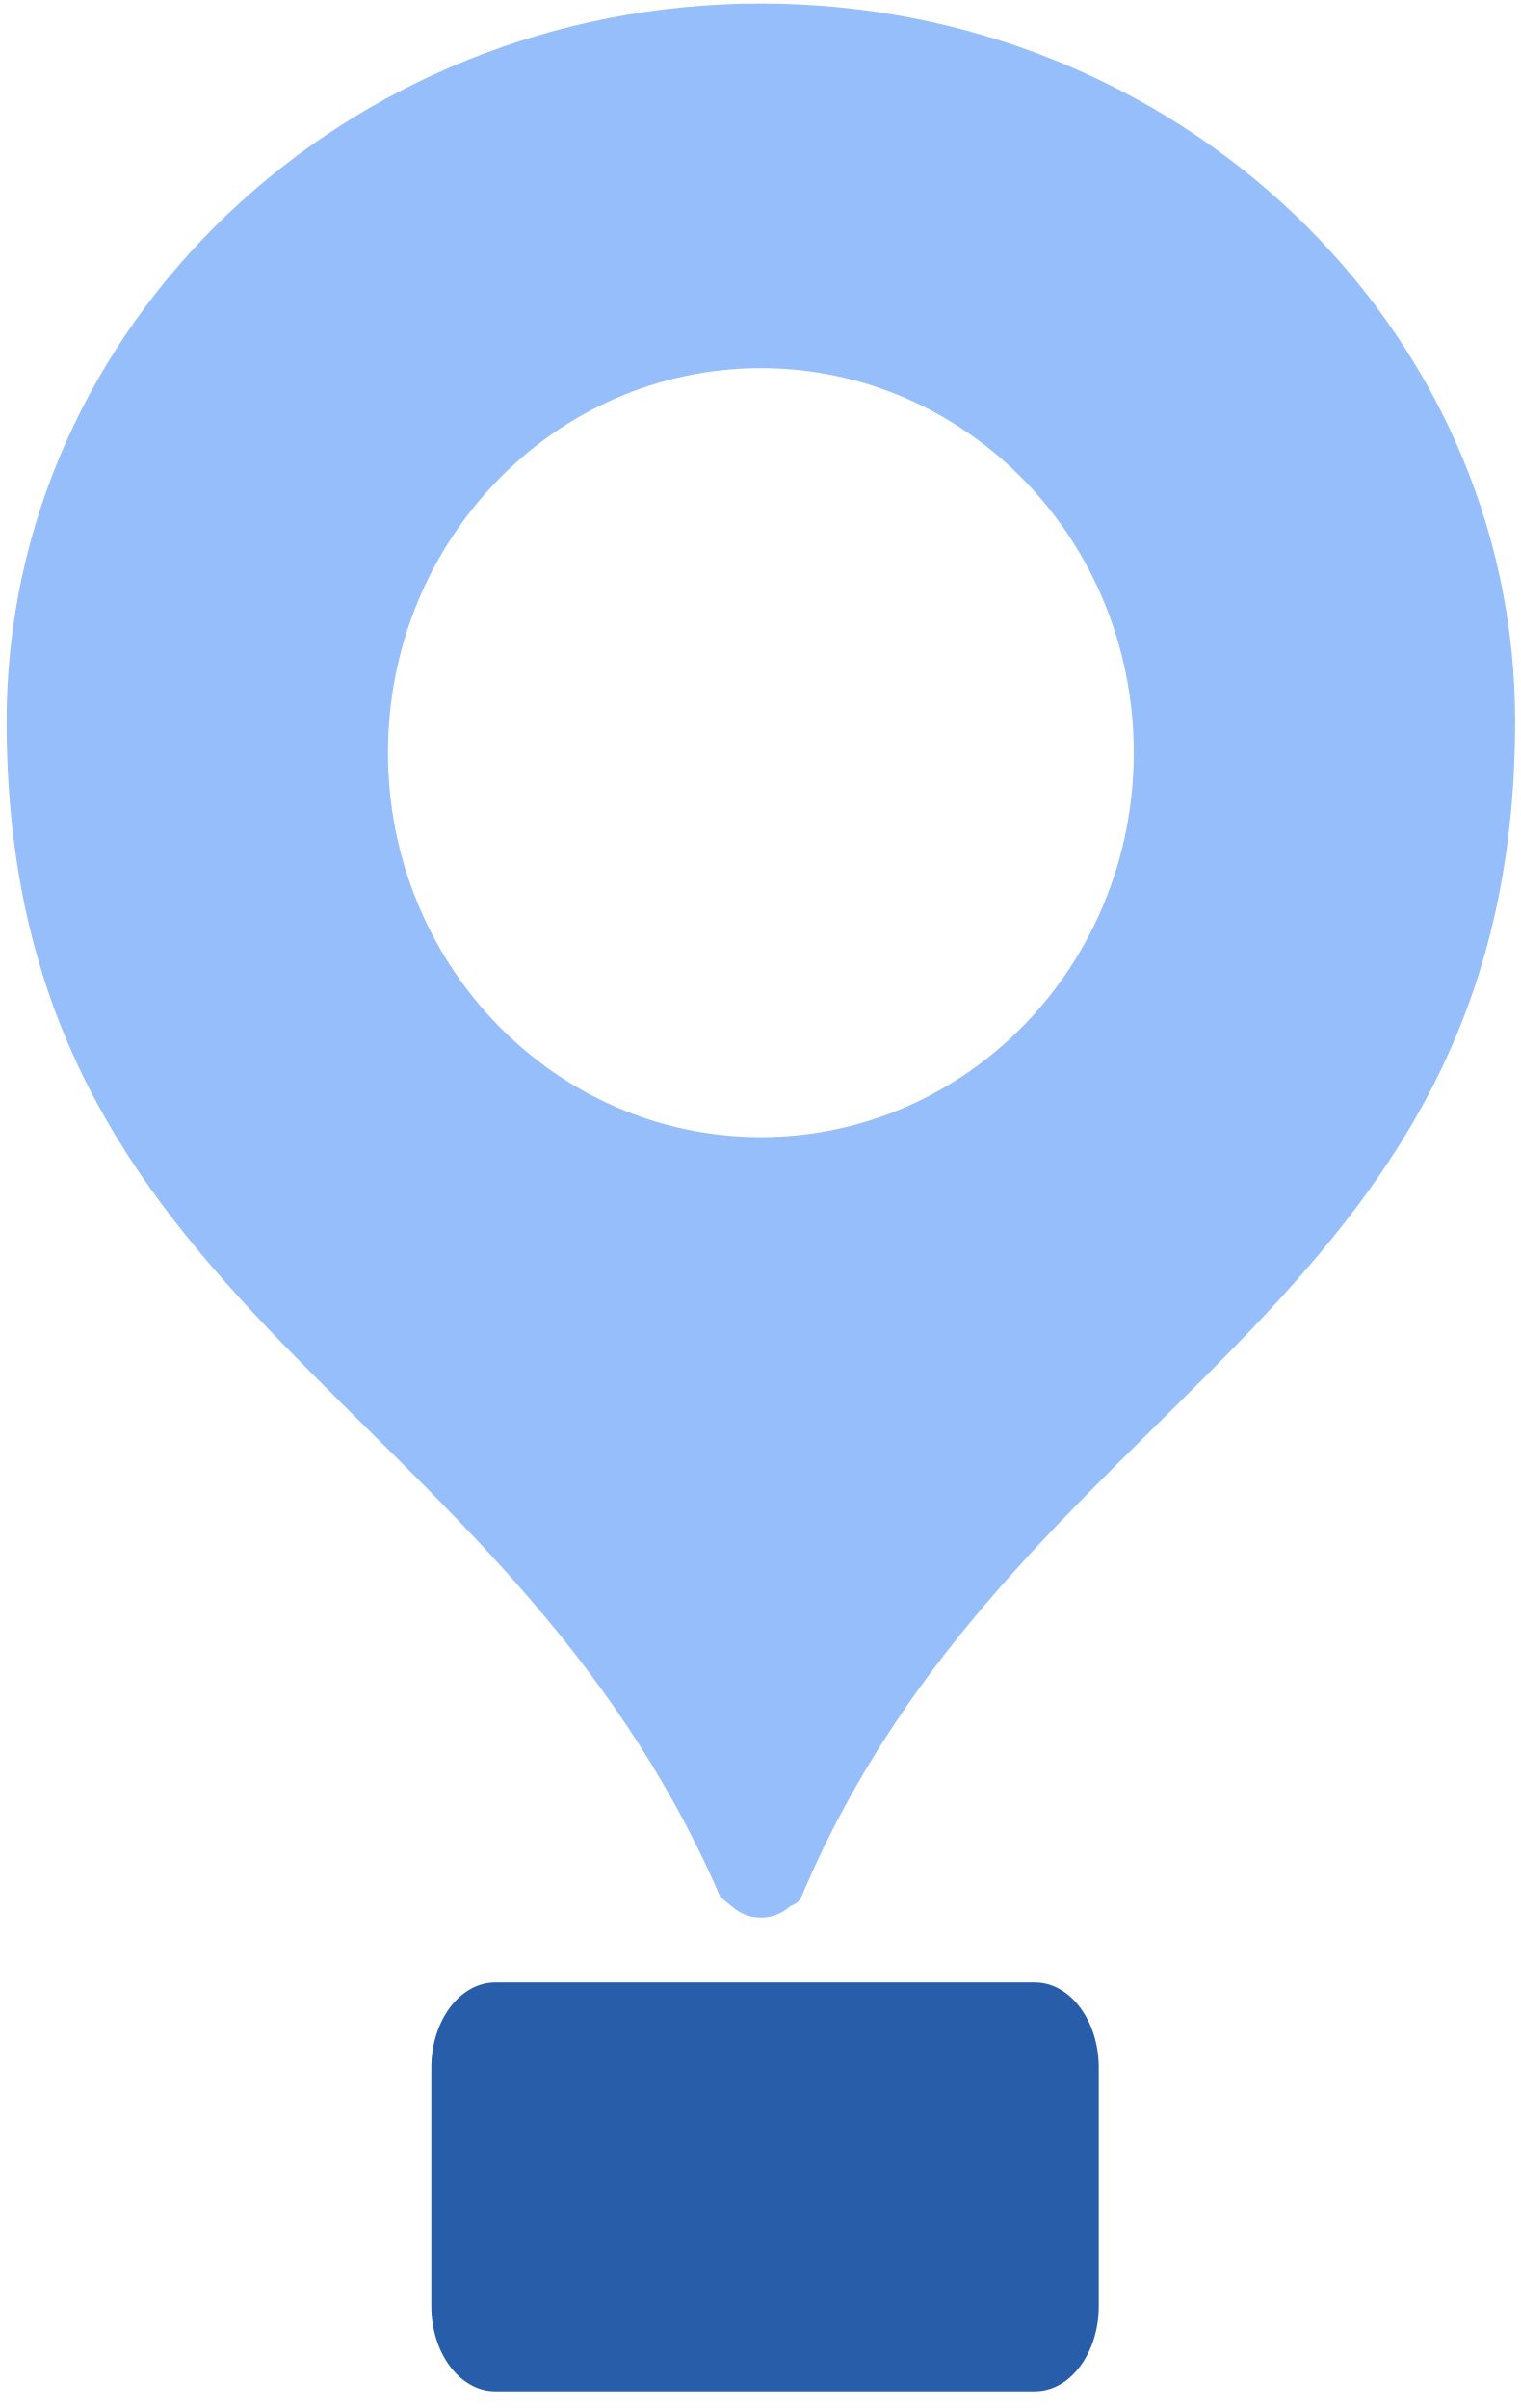
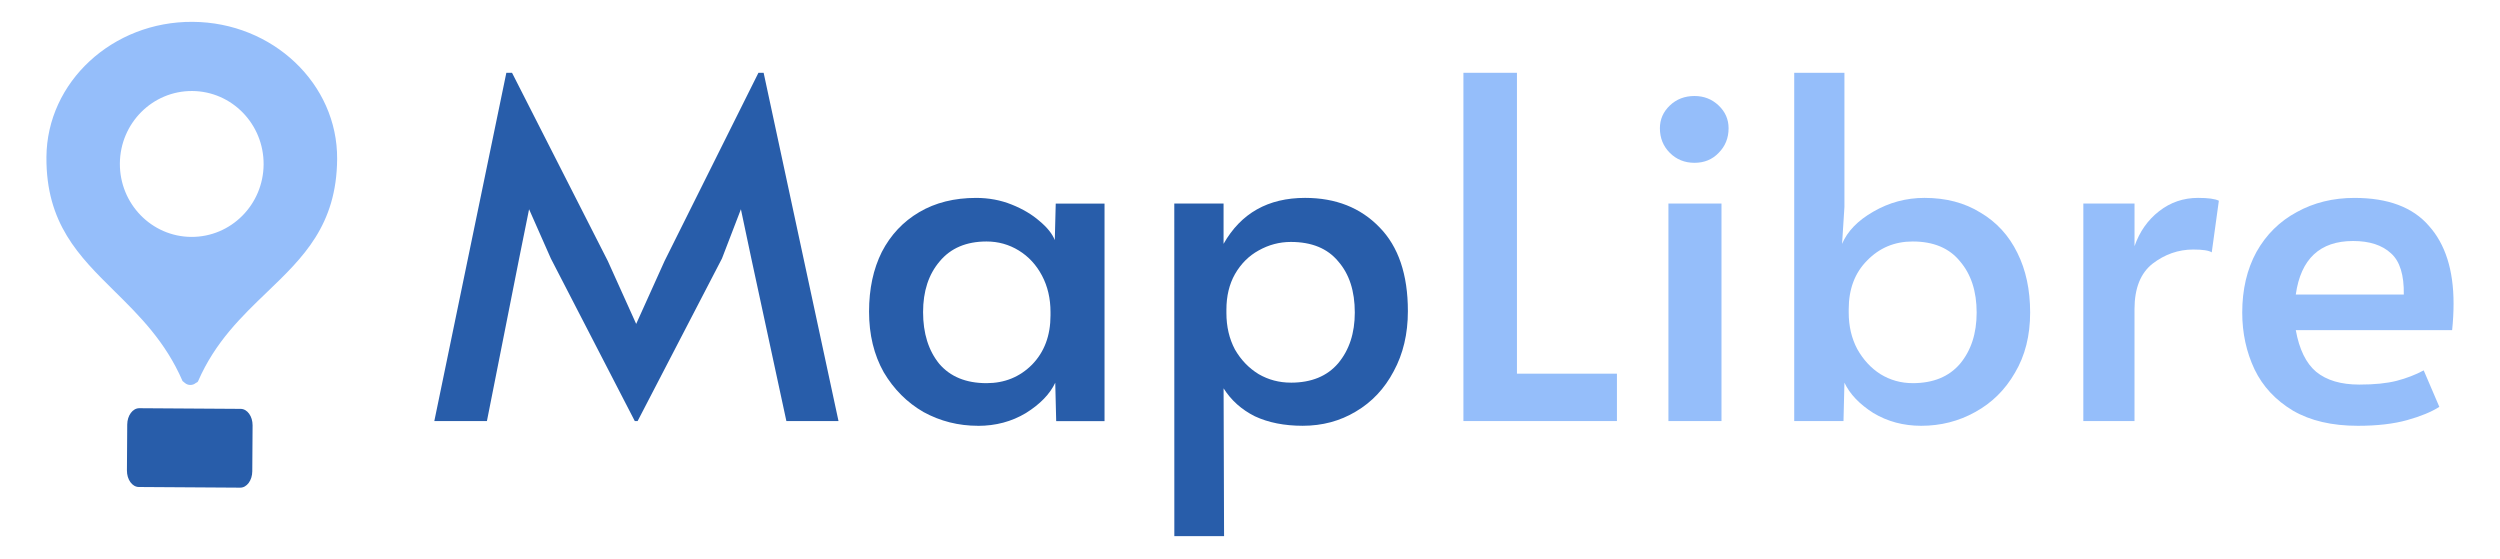
- <svg xmlns="http://www.w3.org/2000/svg" height="23" fill="none" viewBox="0 0 184.444 292.143">
-   <path fill="#95BEFA" fill-rule="evenodd" d="M 0.804 87.504 C 0.804 39.49 41.848 0.425 92.304 0.425 C 142.76 0.425 183.804 39.49 183.804 87.504 C 183.804 159.653 122.837 169.242 97.218 230.142 C 96.85 231.017 96 231.134 95.789 231.323 C 94.827 232.173 93.587 232.64 92.304 232.636 C 91.021 232.64 89.781 232.173 88.819 231.323 C 88.609 231.136 88.122 230.738 87.391 230.143 C 60.787 168.74 0.804 159.656 0.804 87.504 Z M 92.304 137.957 C 117.288 137.957 137.542 117.072 137.542 91.309 C 137.542 65.546 117.288 44.661 92.304 44.661 C 67.319 44.661 47.065 65.546 47.065 91.309 C 47.065 117.072 67.319 137.957 92.304 137.957 Z" clip-rule="evenodd" />
-   <path fill="#285DAA" fill-rule="evenodd" d="M 60.07 240.517 C 55.793 240.517 52.325 245.148 52.325 250.861 L 52.325 279.778 C 52.325 285.491 55.793 290.122 60.07 290.122 L 125.55 290.122 C 129.828 290.122 133.295 285.491 133.295 279.778 L 133.295 250.861 C 133.295 245.148 129.828 240.517 125.55 240.517 L 60.07 240.517 Z" clip-rule="evenodd" />
+ <svg xmlns="http://www.w3.org/2000/svg" height="25" width="112" fill="none" viewBox="0 0 112.147 25.535">
+   <path d="m 24.082,11.83 -0.997,-2.255 -0.455,2.255 -1.474,7.437 h -2.407 l 3.296,-15.936 h 0.26 l 4.38,8.607 1.301,2.884 1.301,-2.884 4.293,-8.607 h 0.238 l 3.426,15.936 h -2.385 l -1.604,-7.437 -0.477,-2.255 -0.867,2.255 -3.859,7.437 h -0.13 z" style="fill:#285daa" />
+   <path d="m 43.628,19.484 c -0.896,0 -1.727,-0.21 -2.493,-0.629 -0.752,-0.434 -1.359,-1.041 -1.821,-1.821 -0.448,-0.795 -0.672,-1.72 -0.672,-2.775 0,-1.041 0.195,-1.951 0.585,-2.732 0.405,-0.781 0.976,-1.388 1.713,-1.821 0.737,-0.434 1.604,-0.65 2.602,-0.65 0.578,0 1.12,0.101 1.626,0.304 0.506,0.202 0.932,0.455 1.279,0.759 0.347,0.289 0.578,0.578 0.694,0.867 l 0.043,-1.669 h 2.233 v 9.952 h -2.212 l -0.043,-1.756 c -0.246,0.52 -0.694,0.983 -1.344,1.388 -0.65,0.39 -1.38,0.585 -2.19,0.585 z m 0.39,-1.951 c 0.824,0 1.518,-0.282 2.081,-0.846 0.564,-0.578 0.846,-1.33 0.846,-2.255 v -0.152 c 0,-0.622 -0.13,-1.178 -0.39,-1.669 -0.26,-0.491 -0.614,-0.874 -1.062,-1.149 -0.448,-0.275 -0.94,-0.412 -1.474,-0.412 -0.925,0 -1.641,0.303 -2.146,0.911 -0.506,0.593 -0.759,1.366 -0.759,2.32 0,0.968 0.246,1.756 0.737,2.363 0.506,0.593 1.229,0.889 2.168,0.889 z" style="fill:#285daa" />
+   <path d="m 52.609,9.315 h 2.255 v 1.843 c 0.795,-1.402 2.038,-2.103 3.729,-2.103 1.402,0 2.537,0.448 3.404,1.344 0.867,0.882 1.301,2.161 1.301,3.838 0,1.041 -0.217,1.958 -0.65,2.753 -0.419,0.795 -0.997,1.409 -1.734,1.843 -0.723,0.434 -1.532,0.65 -2.428,0.65 -0.838,0 -1.568,-0.144 -2.19,-0.434 -0.607,-0.304 -1.084,-0.73 -1.431,-1.279 l 0.022,6.764 h -2.276 z m 5.333,8.195 c 0.94,0 1.662,-0.296 2.168,-0.889 0.506,-0.607 0.759,-1.38 0.759,-2.32 0,-0.983 -0.253,-1.763 -0.759,-2.341 -0.491,-0.593 -1.214,-0.889 -2.168,-0.889 -0.52,0 -1.012,0.13 -1.474,0.39 -0.448,0.246 -0.809,0.607 -1.084,1.084 -0.26,0.463 -0.39,1.004 -0.39,1.626 v 0.152 c 0,0.622 0.13,1.178 0.39,1.669 0.275,0.477 0.636,0.853 1.084,1.127 0.448,0.26 0.94,0.39 1.474,0.39 z" style="fill:#285daa" />
+   <path d="m 65.839,3.331 h 2.45 V 17.099 h 4.575 v 2.168 h -7.025 z" style="fill:#95befa" />
+   <path d="m 75.22,9.315 h 2.428 v 9.952 h -2.428 z m 1.192,-1.865 c -0.448,0 -0.824,-0.152 -1.127,-0.455 -0.303,-0.304 -0.455,-0.679 -0.455,-1.127 0,-0.405 0.152,-0.752 0.455,-1.041 0.303,-0.289 0.679,-0.434 1.127,-0.434 0.434,0 0.802,0.145 1.106,0.434 0.304,0.289 0.455,0.636 0.455,1.041 0,0.448 -0.152,0.824 -0.455,1.127 -0.289,0.304 -0.658,0.455 -1.106,0.455 z" style="fill:#95befa" />
+   <path d="m 86.787,19.484 c -0.809,0 -1.539,-0.195 -2.19,-0.585 -0.636,-0.405 -1.077,-0.867 -1.323,-1.388 l -0.043,1.756 h -2.255 V 3.331 h 2.298 v 6.136 l -0.108,1.691 c 0.246,-0.578 0.723,-1.07 1.431,-1.474 0.723,-0.419 1.503,-0.629 2.341,-0.629 0.983,0 1.836,0.224 2.558,0.672 0.737,0.434 1.301,1.048 1.691,1.843 0.39,0.78 0.585,1.691 0.585,2.732 0,1.055 -0.231,1.973 -0.694,2.753 -0.448,0.78 -1.055,1.38 -1.821,1.8 -0.752,0.419 -1.575,0.629 -2.472,0.629 z m -0.39,-1.951 c 0.94,0 1.662,-0.296 2.168,-0.889 0.506,-0.607 0.759,-1.388 0.759,-2.342 0,-0.968 -0.253,-1.749 -0.759,-2.341 -0.491,-0.607 -1.214,-0.911 -2.168,-0.911 -0.824,0 -1.518,0.289 -2.081,0.867 -0.564,0.564 -0.846,1.308 -0.846,2.233 v 0.152 c 0,0.622 0.13,1.178 0.39,1.669 0.275,0.491 0.629,0.874 1.062,1.149 0.448,0.275 0.94,0.412 1.474,0.412 z" style="fill:#95befa" />
+   <path d="m 94.206,9.315 h 2.342 v 1.951 c 0.231,-0.665 0.607,-1.2 1.127,-1.604 0.52,-0.405 1.113,-0.607 1.778,-0.607 0.463,0 0.78,0.043 0.954,0.13 l -0.325,2.363 c -0.13,-0.087 -0.412,-0.13 -0.846,-0.13 -0.679,0 -1.301,0.217 -1.865,0.65 -0.549,0.434 -0.824,1.127 -0.824,2.081 v 5.117 h -2.342 z" style="fill:#95befa" />
+   <path d="m 106.767,19.484 c -1.185,0 -2.175,-0.231 -2.97,-0.694 -0.795,-0.477 -1.38,-1.106 -1.756,-1.886 -0.376,-0.795 -0.564,-1.662 -0.564,-2.602 0,-1.055 0.217,-1.98 0.651,-2.775 0.448,-0.795 1.062,-1.402 1.842,-1.821 0.781,-0.434 1.663,-0.65 2.646,-0.65 1.532,0 2.666,0.426 3.403,1.279 0.752,0.838 1.128,2.024 1.128,3.556 0,0.39 -0.022,0.795 -0.065,1.214 h -7.155 c 0.159,0.882 0.47,1.518 0.932,1.908 0.477,0.39 1.135,0.585 1.973,0.585 0.694,0 1.265,-0.058 1.713,-0.173 0.448,-0.116 0.86,-0.275 1.236,-0.477 l 0.715,1.669 c -0.361,0.231 -0.852,0.434 -1.474,0.607 -0.621,0.173 -1.373,0.26 -2.255,0.26 z m 2.103,-6.006 c 0.015,-0.896 -0.18,-1.525 -0.585,-1.886 -0.405,-0.376 -0.983,-0.564 -1.734,-0.564 -1.518,0 -2.393,0.817 -2.624,2.45 z" style="fill:#95befa" />
+   <g transform="matrix(1.261482,0,0,1.261482,-15.81587,34.26732)" style="stroke-width:0.793">
+     <path d="m 18.635,-26.372 c -2.907,-0.019 -5.287,2.182 -5.305,4.905 -0.016,2.411 1.177,3.589 2.468,4.864 0.9,0.889 1.848,1.825 2.469,3.26 0.042,0.034 0.07,0.057 0.082,0.067 a 0.304,0.304 0 0 0 0.2,0.076 0.305,0.305 0 0 0 0.201,-0.073 c 0.003,-0.003 0.009,-0.005 0.017,-0.009 0.02,-0.009 0.051,-0.022 0.066,-0.058 0.618,-1.421 1.58,-2.345 2.498,-3.227 1.308,-1.256 2.528,-2.427 2.544,-4.832 0.018,-2.723 -2.333,-4.955 -5.24,-4.973 z m -0.051,7.801 c 1.44,0.009 2.614,-1.168 2.624,-2.629 0.009,-1.461 -1.15,-2.654 -2.59,-2.663 -1.44,-0.009 -2.614,1.168 -2.624,2.629 -0.009,1.461 1.15,2.654 2.59,2.663 z" style="clip-rule:evenodd;fill:#95befa;fill-opacity:1;fill-rule:evenodd;stroke-width:0.793" />
+     <path d="m 16.7,-12.357 c -0.24,-0.002 -0.437,0.264 -0.439,0.593 l -0.011,1.666 c -0.002,0.329 0.191,0.597 0.431,0.599 l 3.677,0.024 c 0.24,0.002 0.437,-0.264 0.439,-0.593 l 0.011,-1.666 c 0.002,-0.329 -0.191,-0.597 -0.431,-0.599 z" style="clip-rule:evenodd;fill:#285daa;fill-opacity:1;fill-rule:evenodd;stroke-width:0.793" />
+   </g>
</svg>
